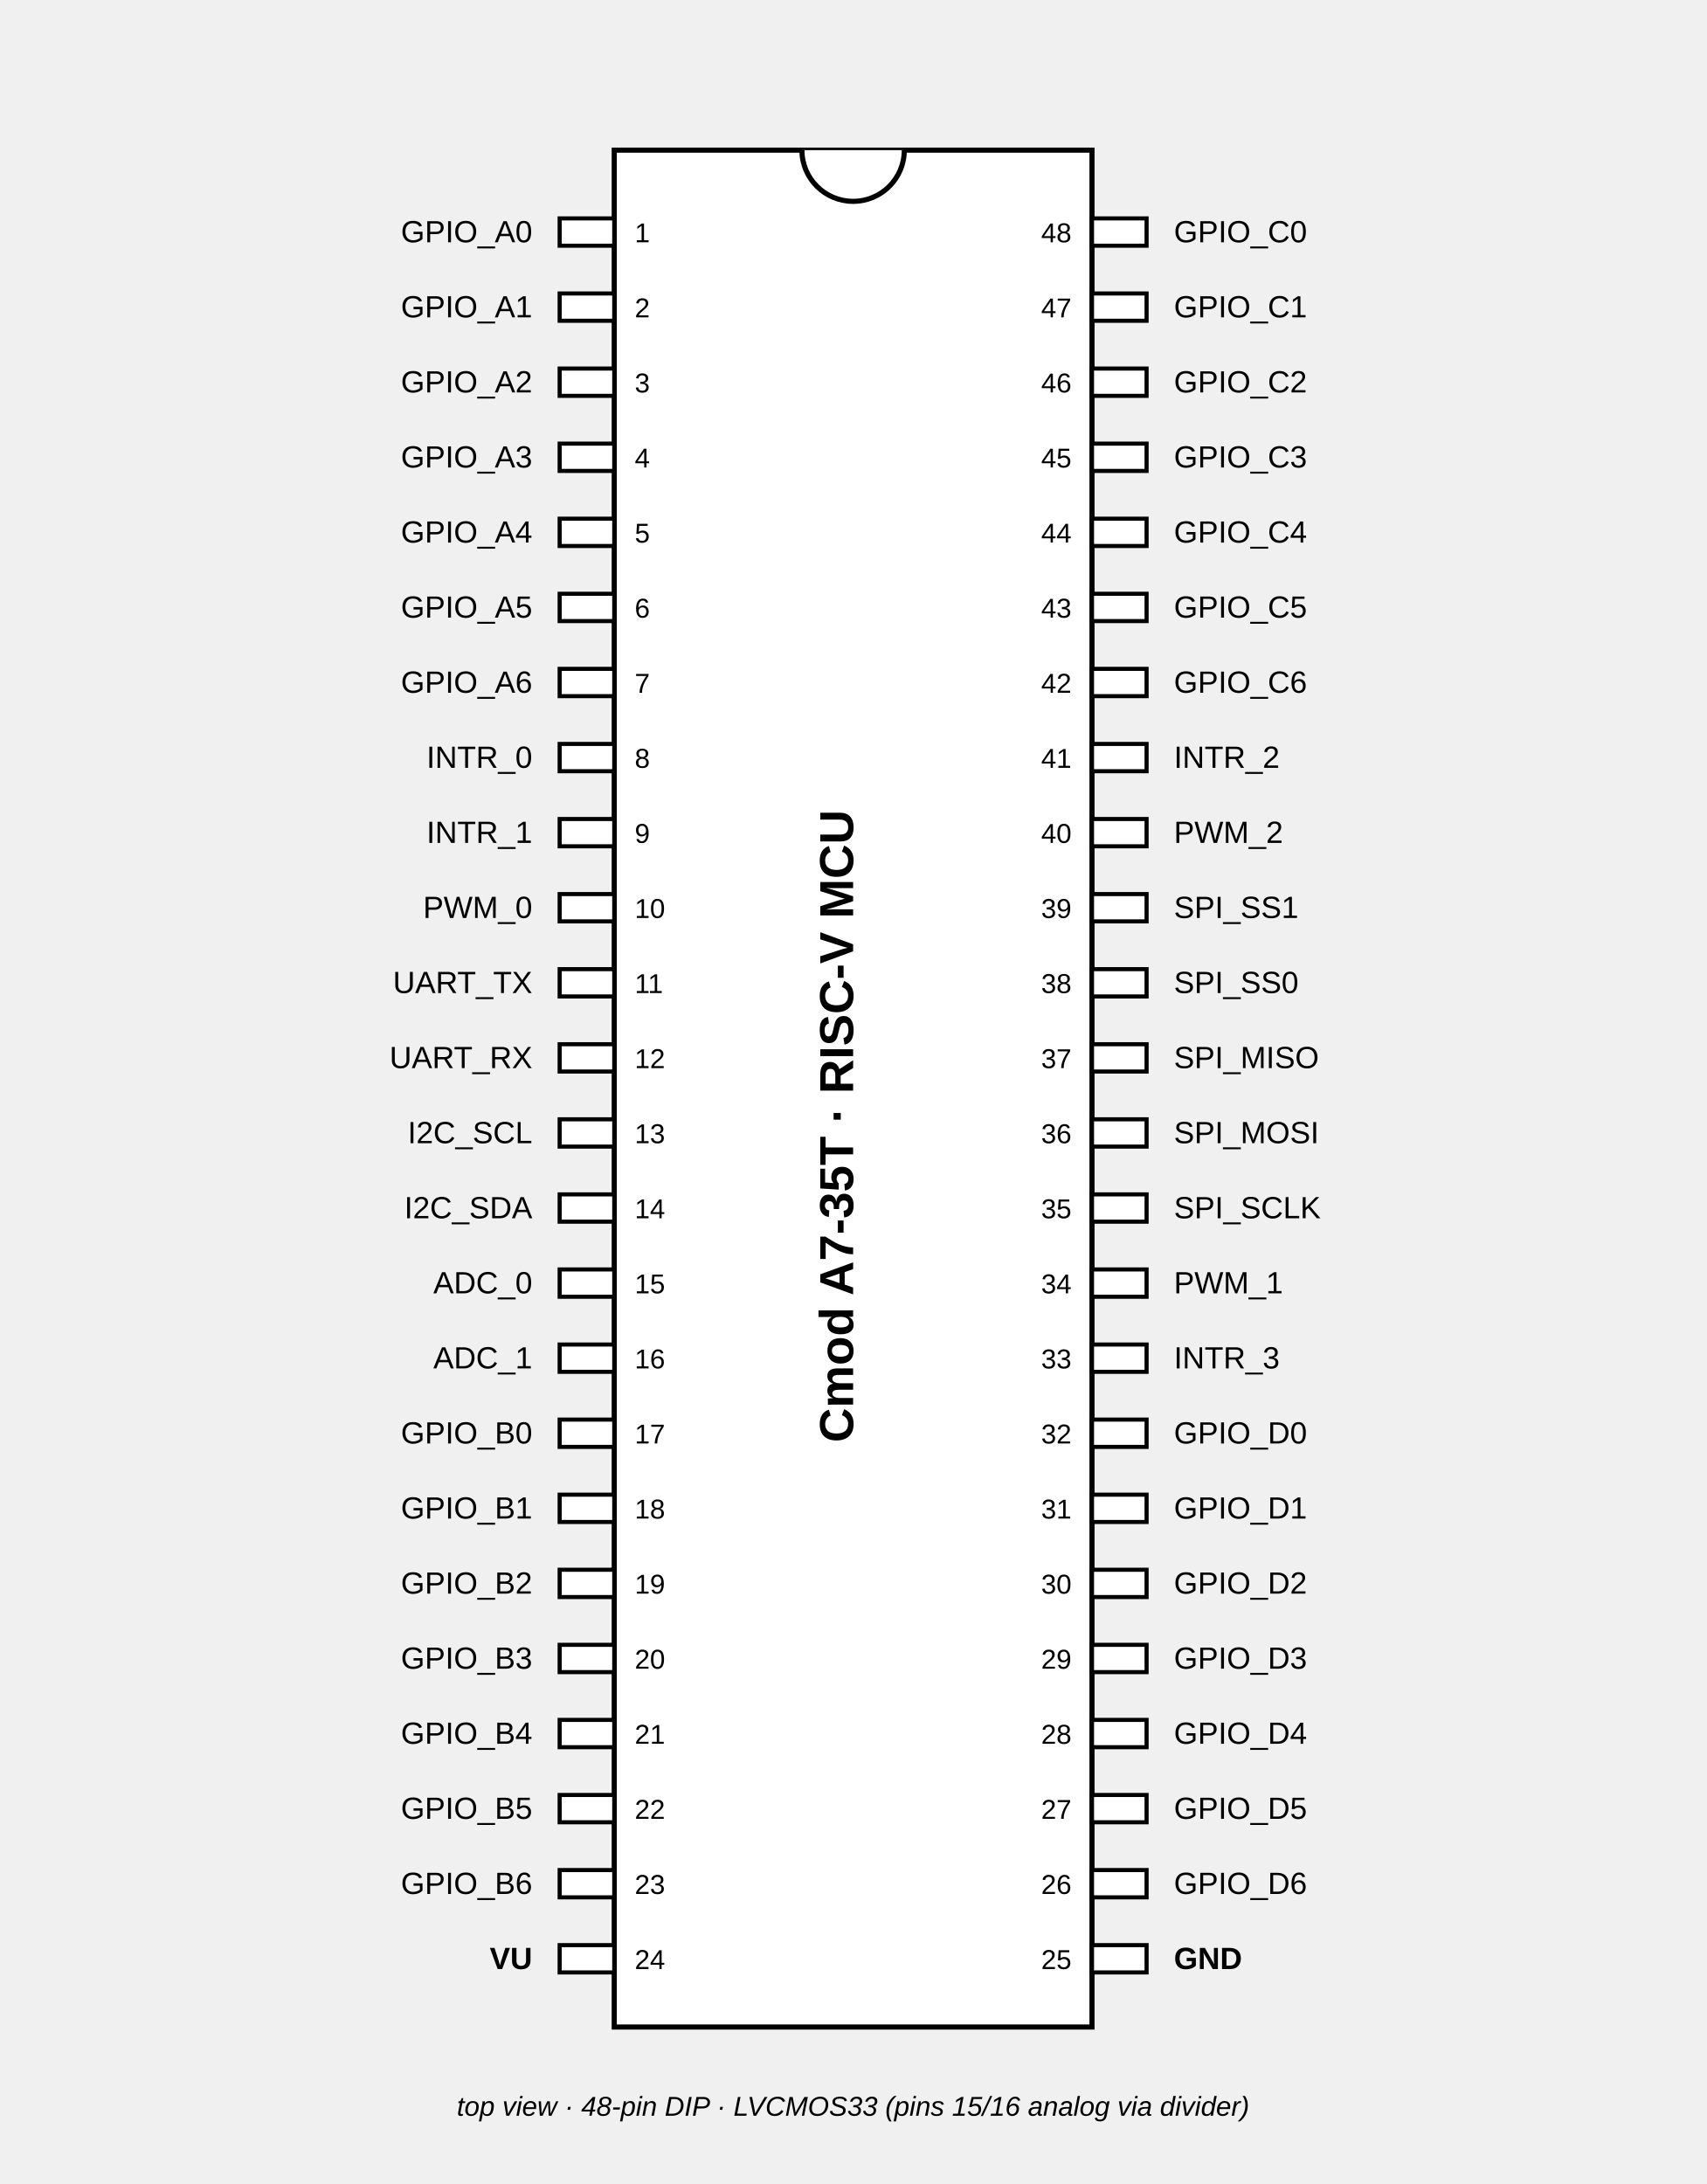
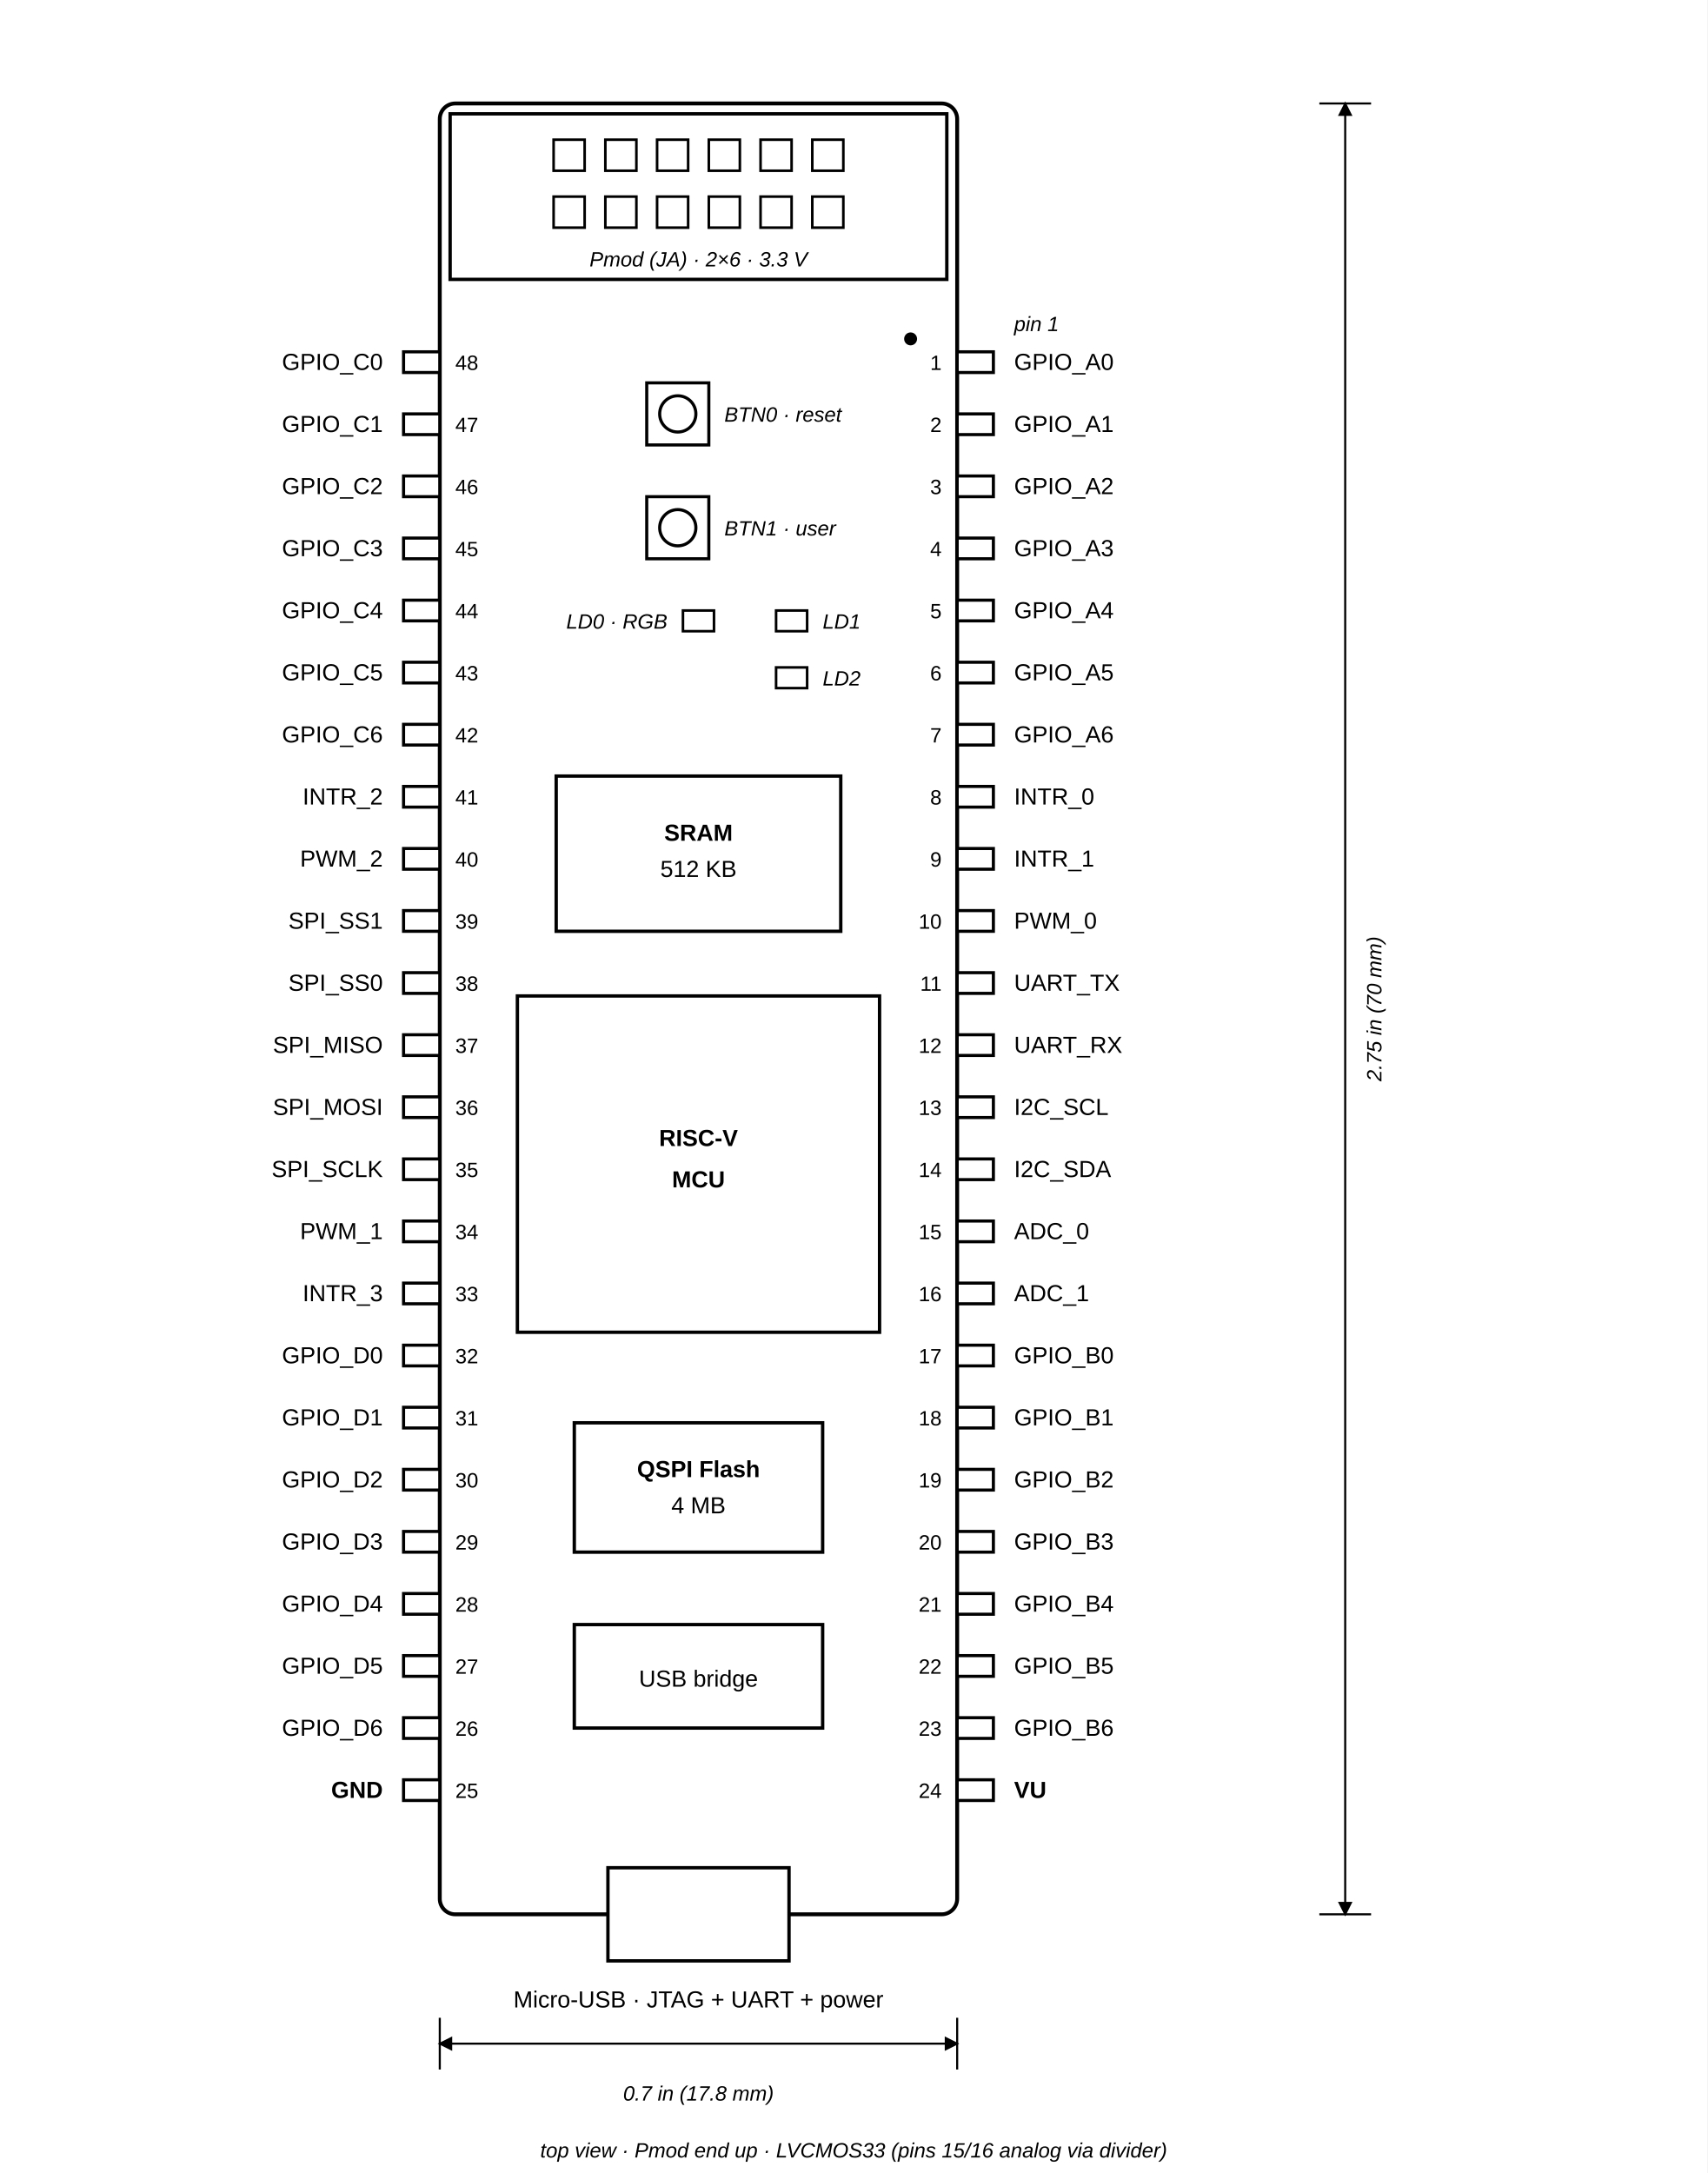
- <svg xmlns="http://www.w3.org/2000/svg" viewBox="0 0 500 640" font-family="Liberation Sans, Helvetica, Arial, sans-serif" fill="black">
-   <style>.n{font-size:8px;}.s{font-size:9px;}.sb{font-size:9px;font-weight:bold;}</style>
-   <rect x="180" y="44" width="140" height="550" fill="white" stroke="black" stroke-width="1.5" />
-   <path d="M 235,44 A 15 15 0 0 0 265,44" fill="white" stroke="black" stroke-width="1.5" />
-   <text transform="rotate(-90 250 330)" x="250" y="330" text-anchor="middle" font-size="14" font-weight="bold">Cmod A7-35T · RISC-V MCU</text>
-   <rect x="164" y="64" width="16" height="8" fill="white" stroke="black" stroke-width="1.2" />
-   <rect x="320" y="64" width="16" height="8" fill="white" stroke="black" stroke-width="1.2" />
-   <text class="n" x="186" y="71">1</text>
-   <text class="n" x="314" y="71" text-anchor="end">48</text>
-   <text class="s" x="156" y="71" text-anchor="end">GPIO_A0</text>
-   <text class="s" x="344" y="71">GPIO_C0</text>
-   <rect x="164" y="86" width="16" height="8" fill="white" stroke="black" stroke-width="1.2" />
-   <rect x="320" y="86" width="16" height="8" fill="white" stroke="black" stroke-width="1.2" />
-   <text class="n" x="186" y="93">2</text>
-   <text class="n" x="314" y="93" text-anchor="end">47</text>
-   <text class="s" x="156" y="93" text-anchor="end">GPIO_A1</text>
-   <text class="s" x="344" y="93">GPIO_C1</text>
-   <rect x="164" y="108" width="16" height="8" fill="white" stroke="black" stroke-width="1.2" />
-   <rect x="320" y="108" width="16" height="8" fill="white" stroke="black" stroke-width="1.2" />
-   <text class="n" x="186" y="115">3</text>
-   <text class="n" x="314" y="115" text-anchor="end">46</text>
-   <text class="s" x="156" y="115" text-anchor="end">GPIO_A2</text>
-   <text class="s" x="344" y="115">GPIO_C2</text>
-   <rect x="164" y="130" width="16" height="8" fill="white" stroke="black" stroke-width="1.2" />
-   <rect x="320" y="130" width="16" height="8" fill="white" stroke="black" stroke-width="1.2" />
-   <text class="n" x="186" y="137">4</text>
-   <text class="n" x="314" y="137" text-anchor="end">45</text>
-   <text class="s" x="156" y="137" text-anchor="end">GPIO_A3</text>
-   <text class="s" x="344" y="137">GPIO_C3</text>
-   <rect x="164" y="152" width="16" height="8" fill="white" stroke="black" stroke-width="1.2" />
-   <rect x="320" y="152" width="16" height="8" fill="white" stroke="black" stroke-width="1.2" />
-   <text class="n" x="186" y="159">5</text>
-   <text class="n" x="314" y="159" text-anchor="end">44</text>
-   <text class="s" x="156" y="159" text-anchor="end">GPIO_A4</text>
-   <text class="s" x="344" y="159">GPIO_C4</text>
-   <rect x="164" y="174" width="16" height="8" fill="white" stroke="black" stroke-width="1.2" />
-   <rect x="320" y="174" width="16" height="8" fill="white" stroke="black" stroke-width="1.2" />
-   <text class="n" x="186" y="181">6</text>
-   <text class="n" x="314" y="181" text-anchor="end">43</text>
-   <text class="s" x="156" y="181" text-anchor="end">GPIO_A5</text>
-   <text class="s" x="344" y="181">GPIO_C5</text>
-   <rect x="164" y="196" width="16" height="8" fill="white" stroke="black" stroke-width="1.2" />
-   <rect x="320" y="196" width="16" height="8" fill="white" stroke="black" stroke-width="1.2" />
-   <text class="n" x="186" y="203">7</text>
-   <text class="n" x="314" y="203" text-anchor="end">42</text>
-   <text class="s" x="156" y="203" text-anchor="end">GPIO_A6</text>
-   <text class="s" x="344" y="203">GPIO_C6</text>
-   <rect x="164" y="218" width="16" height="8" fill="white" stroke="black" stroke-width="1.2" />
-   <rect x="320" y="218" width="16" height="8" fill="white" stroke="black" stroke-width="1.2" />
-   <text class="n" x="186" y="225">8</text>
-   <text class="n" x="314" y="225" text-anchor="end">41</text>
-   <text class="s" x="156" y="225" text-anchor="end">INTR_0</text>
-   <text class="s" x="344" y="225">INTR_2</text>
-   <rect x="164" y="240" width="16" height="8" fill="white" stroke="black" stroke-width="1.2" />
-   <rect x="320" y="240" width="16" height="8" fill="white" stroke="black" stroke-width="1.2" />
-   <text class="n" x="186" y="247">9</text>
-   <text class="n" x="314" y="247" text-anchor="end">40</text>
-   <text class="s" x="156" y="247" text-anchor="end">INTR_1</text>
-   <text class="s" x="344" y="247">PWM_2</text>
-   <rect x="164" y="262" width="16" height="8" fill="white" stroke="black" stroke-width="1.2" />
-   <rect x="320" y="262" width="16" height="8" fill="white" stroke="black" stroke-width="1.2" />
-   <text class="n" x="186" y="269">10</text>
-   <text class="n" x="314" y="269" text-anchor="end">39</text>
-   <text class="s" x="156" y="269" text-anchor="end">PWM_0</text>
-   <text class="s" x="344" y="269">SPI_SS1</text>
-   <rect x="164" y="284" width="16" height="8" fill="white" stroke="black" stroke-width="1.2" />
-   <rect x="320" y="284" width="16" height="8" fill="white" stroke="black" stroke-width="1.2" />
-   <text class="n" x="186" y="291">11</text>
-   <text class="n" x="314" y="291" text-anchor="end">38</text>
-   <text class="s" x="156" y="291" text-anchor="end">UART_TX</text>
-   <text class="s" x="344" y="291">SPI_SS0</text>
-   <rect x="164" y="306" width="16" height="8" fill="white" stroke="black" stroke-width="1.2" />
-   <rect x="320" y="306" width="16" height="8" fill="white" stroke="black" stroke-width="1.2" />
-   <text class="n" x="186" y="313">12</text>
-   <text class="n" x="314" y="313" text-anchor="end">37</text>
-   <text class="s" x="156" y="313" text-anchor="end">UART_RX</text>
-   <text class="s" x="344" y="313">SPI_MISO</text>
-   <rect x="164" y="328" width="16" height="8" fill="white" stroke="black" stroke-width="1.2" />
-   <rect x="320" y="328" width="16" height="8" fill="white" stroke="black" stroke-width="1.2" />
-   <text class="n" x="186" y="335">13</text>
-   <text class="n" x="314" y="335" text-anchor="end">36</text>
-   <text class="s" x="156" y="335" text-anchor="end">I2C_SCL</text>
-   <text class="s" x="344" y="335">SPI_MOSI</text>
-   <rect x="164" y="350" width="16" height="8" fill="white" stroke="black" stroke-width="1.2" />
-   <rect x="320" y="350" width="16" height="8" fill="white" stroke="black" stroke-width="1.2" />
-   <text class="n" x="186" y="357">14</text>
-   <text class="n" x="314" y="357" text-anchor="end">35</text>
-   <text class="s" x="156" y="357" text-anchor="end">I2C_SDA</text>
-   <text class="s" x="344" y="357">SPI_SCLK</text>
-   <rect x="164" y="372" width="16" height="8" fill="white" stroke="black" stroke-width="1.2" />
-   <rect x="320" y="372" width="16" height="8" fill="white" stroke="black" stroke-width="1.2" />
-   <text class="n" x="186" y="379">15</text>
-   <text class="n" x="314" y="379" text-anchor="end">34</text>
-   <text class="s" x="156" y="379" text-anchor="end">ADC_0</text>
-   <text class="s" x="344" y="379">PWM_1</text>
-   <rect x="164" y="394" width="16" height="8" fill="white" stroke="black" stroke-width="1.2" />
-   <rect x="320" y="394" width="16" height="8" fill="white" stroke="black" stroke-width="1.2" />
-   <text class="n" x="186" y="401">16</text>
-   <text class="n" x="314" y="401" text-anchor="end">33</text>
-   <text class="s" x="156" y="401" text-anchor="end">ADC_1</text>
-   <text class="s" x="344" y="401">INTR_3</text>
-   <rect x="164" y="416" width="16" height="8" fill="white" stroke="black" stroke-width="1.2" />
-   <rect x="320" y="416" width="16" height="8" fill="white" stroke="black" stroke-width="1.2" />
-   <text class="n" x="186" y="423">17</text>
-   <text class="n" x="314" y="423" text-anchor="end">32</text>
-   <text class="s" x="156" y="423" text-anchor="end">GPIO_B0</text>
-   <text class="s" x="344" y="423">GPIO_D0</text>
-   <rect x="164" y="438" width="16" height="8" fill="white" stroke="black" stroke-width="1.2" />
-   <rect x="320" y="438" width="16" height="8" fill="white" stroke="black" stroke-width="1.2" />
-   <text class="n" x="186" y="445">18</text>
-   <text class="n" x="314" y="445" text-anchor="end">31</text>
-   <text class="s" x="156" y="445" text-anchor="end">GPIO_B1</text>
-   <text class="s" x="344" y="445">GPIO_D1</text>
-   <rect x="164" y="460" width="16" height="8" fill="white" stroke="black" stroke-width="1.2" />
-   <rect x="320" y="460" width="16" height="8" fill="white" stroke="black" stroke-width="1.2" />
-   <text class="n" x="186" y="467">19</text>
-   <text class="n" x="314" y="467" text-anchor="end">30</text>
-   <text class="s" x="156" y="467" text-anchor="end">GPIO_B2</text>
-   <text class="s" x="344" y="467">GPIO_D2</text>
-   <rect x="164" y="482" width="16" height="8" fill="white" stroke="black" stroke-width="1.2" />
-   <rect x="320" y="482" width="16" height="8" fill="white" stroke="black" stroke-width="1.2" />
-   <text class="n" x="186" y="489">20</text>
-   <text class="n" x="314" y="489" text-anchor="end">29</text>
-   <text class="s" x="156" y="489" text-anchor="end">GPIO_B3</text>
-   <text class="s" x="344" y="489">GPIO_D3</text>
-   <rect x="164" y="504" width="16" height="8" fill="white" stroke="black" stroke-width="1.2" />
-   <rect x="320" y="504" width="16" height="8" fill="white" stroke="black" stroke-width="1.2" />
-   <text class="n" x="186" y="511">21</text>
-   <text class="n" x="314" y="511" text-anchor="end">28</text>
-   <text class="s" x="156" y="511" text-anchor="end">GPIO_B4</text>
-   <text class="s" x="344" y="511">GPIO_D4</text>
-   <rect x="164" y="526" width="16" height="8" fill="white" stroke="black" stroke-width="1.2" />
-   <rect x="320" y="526" width="16" height="8" fill="white" stroke="black" stroke-width="1.2" />
-   <text class="n" x="186" y="533">22</text>
-   <text class="n" x="314" y="533" text-anchor="end">27</text>
-   <text class="s" x="156" y="533" text-anchor="end">GPIO_B5</text>
-   <text class="s" x="344" y="533">GPIO_D5</text>
-   <rect x="164" y="548" width="16" height="8" fill="white" stroke="black" stroke-width="1.2" />
-   <rect x="320" y="548" width="16" height="8" fill="white" stroke="black" stroke-width="1.2" />
-   <text class="n" x="186" y="555">23</text>
-   <text class="n" x="314" y="555" text-anchor="end">26</text>
-   <text class="s" x="156" y="555" text-anchor="end">GPIO_B6</text>
-   <text class="s" x="344" y="555">GPIO_D6</text>
-   <rect x="164" y="570" width="16" height="8" fill="white" stroke="black" stroke-width="1.2" />
-   <rect x="320" y="570" width="16" height="8" fill="white" stroke="black" stroke-width="1.2" />
-   <text class="n" x="186" y="577">24</text>
-   <text class="n" x="314" y="577" text-anchor="end">25</text>
-   <text class="s" x="156" y="577" text-anchor="end" font-weight="bold">VU</text>
-   <text class="s" x="344" y="577" font-weight="bold">GND</text>
-   <text class="n" x="250" y="620" text-anchor="middle" font-style="italic">top view · 48-pin DIP · LVCMOS33 (pins 15/16 analog via divider)</text>
+ <svg xmlns="http://www.w3.org/2000/svg" viewBox="0 0 660 840" font-family="Liberation Sans, Helvetica, Arial, sans-serif" fill="black">
+   <defs>
+     <marker id="da" markerWidth="7" markerHeight="7" refX="6" refY="3.5" orient="auto">
+       <path d="M0,0 L7,3.5 L0,7 z" />
+     </marker>
+     <marker id="db" markerWidth="7" markerHeight="7" refX="1" refY="3.5" orient="auto">
+       <path d="M7,0 L0,3.5 L7,7 z" />
+     </marker>
+   </defs>
+   <style>.n{font-size:8px;}.s{font-size:9px;}.t{font-size:9px;}.ti{font-size:8px;font-style:italic;}.dim{stroke:black;stroke-width:0.8;}</style>
+   <rect x="0" y="0" width="660" height="840" fill="white" />
+   <rect x="170" y="40" width="200" height="700" rx="6" fill="white" stroke="black" stroke-width="1.5" />
+   <rect x="174" y="44" width="192" height="64" fill="white" stroke="black" stroke-width="1.3" />
+   <rect x="214" y="54" width="12" height="12" fill="white" stroke="black" stroke-width="1" />
+   <rect x="234" y="54" width="12" height="12" fill="white" stroke="black" stroke-width="1" />
+   <rect x="254" y="54" width="12" height="12" fill="white" stroke="black" stroke-width="1" />
+   <rect x="274" y="54" width="12" height="12" fill="white" stroke="black" stroke-width="1" />
+   <rect x="294" y="54" width="12" height="12" fill="white" stroke="black" stroke-width="1" />
+   <rect x="314" y="54" width="12" height="12" fill="white" stroke="black" stroke-width="1" />
+   <rect x="214" y="76" width="12" height="12" fill="white" stroke="black" stroke-width="1" />
+   <rect x="234" y="76" width="12" height="12" fill="white" stroke="black" stroke-width="1" />
+   <rect x="254" y="76" width="12" height="12" fill="white" stroke="black" stroke-width="1" />
+   <rect x="274" y="76" width="12" height="12" fill="white" stroke="black" stroke-width="1" />
+   <rect x="294" y="76" width="12" height="12" fill="white" stroke="black" stroke-width="1" />
+   <rect x="314" y="76" width="12" height="12" fill="white" stroke="black" stroke-width="1" />
+   <text class="ti" x="270" y="103" text-anchor="middle">Pmod (JA) · 2×6 · 3.3 V</text>
+   <rect x="250" y="148" width="24" height="24" fill="white" stroke="black" stroke-width="1.2" />
+   <circle cx="262" cy="160" r="7" fill="white" stroke="black" stroke-width="1.2" />
+   <text class="ti" x="280" y="163">BTN0 · reset</text>
+   <rect x="250" y="192" width="24" height="24" fill="white" stroke="black" stroke-width="1.2" />
+   <circle cx="262" cy="204" r="7" fill="white" stroke="black" stroke-width="1.2" />
+   <text class="ti" x="280" y="207">BTN1 · user</text>
+   <rect x="264" y="236" width="12" height="8" fill="white" stroke="black" stroke-width="1" />
+   <text class="ti" x="258" y="243" text-anchor="end">LD0 · RGB</text>
+   <rect x="300" y="236" width="12" height="8" fill="white" stroke="black" stroke-width="1" />
+   <text class="ti" x="318" y="243">LD1</text>
+   <rect x="300" y="258" width="12" height="8" fill="white" stroke="black" stroke-width="1" />
+   <text class="ti" x="318" y="265">LD2</text>
+   <rect x="215" y="300" width="110" height="60" fill="white" stroke="black" stroke-width="1.3" />
+   <text class="t" x="270" y="325" text-anchor="middle" font-weight="bold">SRAM</text>
+   <text class="t" x="270" y="339" text-anchor="middle">512 KB</text>
+   <rect x="200" y="385" width="140" height="130" fill="white" stroke="black" stroke-width="1.3" />
+   <text class="t" x="270" y="443" text-anchor="middle" font-weight="bold" font-size="12">RISC-V</text>
+   <text class="t" x="270" y="459" text-anchor="middle" font-weight="bold" font-size="12">MCU</text>
+   <rect x="222" y="550" width="96" height="50" fill="white" stroke="black" stroke-width="1.3" />
+   <text class="t" x="270" y="571" text-anchor="middle" font-weight="bold">QSPI Flash</text>
+   <text class="t" x="270" y="585" text-anchor="middle">4 MB</text>
+   <rect x="222" y="628" width="96" height="40" fill="white" stroke="black" stroke-width="1.3" />
+   <text class="t" x="270" y="652" text-anchor="middle">USB bridge</text>
+   <rect x="235" y="722" width="70" height="36" fill="white" stroke="black" stroke-width="1.3" />
+   <text class="t" x="270" y="776" text-anchor="middle">Micro-USB · JTAG + UART + power</text>
+   <rect x="156" y="136" width="14" height="8" fill="white" stroke="black" stroke-width="1.2" />
+   <rect x="370" y="136" width="14" height="8" fill="white" stroke="black" stroke-width="1.2" />
+   <text class="n" x="176" y="143">48</text>
+   <text class="n" x="364" y="143" text-anchor="end">1</text>
+   <text class="s" x="148" y="143" text-anchor="end">GPIO_C0</text>
+   <text class="s" x="392" y="143">GPIO_A0</text>
+   <rect x="156" y="160" width="14" height="8" fill="white" stroke="black" stroke-width="1.2" />
+   <rect x="370" y="160" width="14" height="8" fill="white" stroke="black" stroke-width="1.2" />
+   <text class="n" x="176" y="167">47</text>
+   <text class="n" x="364" y="167" text-anchor="end">2</text>
+   <text class="s" x="148" y="167" text-anchor="end">GPIO_C1</text>
+   <text class="s" x="392" y="167">GPIO_A1</text>
+   <rect x="156" y="184" width="14" height="8" fill="white" stroke="black" stroke-width="1.2" />
+   <rect x="370" y="184" width="14" height="8" fill="white" stroke="black" stroke-width="1.2" />
+   <text class="n" x="176" y="191">46</text>
+   <text class="n" x="364" y="191" text-anchor="end">3</text>
+   <text class="s" x="148" y="191" text-anchor="end">GPIO_C2</text>
+   <text class="s" x="392" y="191">GPIO_A2</text>
+   <rect x="156" y="208" width="14" height="8" fill="white" stroke="black" stroke-width="1.2" />
+   <rect x="370" y="208" width="14" height="8" fill="white" stroke="black" stroke-width="1.2" />
+   <text class="n" x="176" y="215">45</text>
+   <text class="n" x="364" y="215" text-anchor="end">4</text>
+   <text class="s" x="148" y="215" text-anchor="end">GPIO_C3</text>
+   <text class="s" x="392" y="215">GPIO_A3</text>
+   <rect x="156" y="232" width="14" height="8" fill="white" stroke="black" stroke-width="1.2" />
+   <rect x="370" y="232" width="14" height="8" fill="white" stroke="black" stroke-width="1.2" />
+   <text class="n" x="176" y="239">44</text>
+   <text class="n" x="364" y="239" text-anchor="end">5</text>
+   <text class="s" x="148" y="239" text-anchor="end">GPIO_C4</text>
+   <text class="s" x="392" y="239">GPIO_A4</text>
+   <rect x="156" y="256" width="14" height="8" fill="white" stroke="black" stroke-width="1.2" />
+   <rect x="370" y="256" width="14" height="8" fill="white" stroke="black" stroke-width="1.2" />
+   <text class="n" x="176" y="263">43</text>
+   <text class="n" x="364" y="263" text-anchor="end">6</text>
+   <text class="s" x="148" y="263" text-anchor="end">GPIO_C5</text>
+   <text class="s" x="392" y="263">GPIO_A5</text>
+   <rect x="156" y="280" width="14" height="8" fill="white" stroke="black" stroke-width="1.2" />
+   <rect x="370" y="280" width="14" height="8" fill="white" stroke="black" stroke-width="1.2" />
+   <text class="n" x="176" y="287">42</text>
+   <text class="n" x="364" y="287" text-anchor="end">7</text>
+   <text class="s" x="148" y="287" text-anchor="end">GPIO_C6</text>
+   <text class="s" x="392" y="287">GPIO_A6</text>
+   <rect x="156" y="304" width="14" height="8" fill="white" stroke="black" stroke-width="1.2" />
+   <rect x="370" y="304" width="14" height="8" fill="white" stroke="black" stroke-width="1.2" />
+   <text class="n" x="176" y="311">41</text>
+   <text class="n" x="364" y="311" text-anchor="end">8</text>
+   <text class="s" x="148" y="311" text-anchor="end">INTR_2</text>
+   <text class="s" x="392" y="311">INTR_0</text>
+   <rect x="156" y="328" width="14" height="8" fill="white" stroke="black" stroke-width="1.2" />
+   <rect x="370" y="328" width="14" height="8" fill="white" stroke="black" stroke-width="1.2" />
+   <text class="n" x="176" y="335">40</text>
+   <text class="n" x="364" y="335" text-anchor="end">9</text>
+   <text class="s" x="148" y="335" text-anchor="end">PWM_2</text>
+   <text class="s" x="392" y="335">INTR_1</text>
+   <rect x="156" y="352" width="14" height="8" fill="white" stroke="black" stroke-width="1.2" />
+   <rect x="370" y="352" width="14" height="8" fill="white" stroke="black" stroke-width="1.2" />
+   <text class="n" x="176" y="359">39</text>
+   <text class="n" x="364" y="359" text-anchor="end">10</text>
+   <text class="s" x="148" y="359" text-anchor="end">SPI_SS1</text>
+   <text class="s" x="392" y="359">PWM_0</text>
+   <rect x="156" y="376" width="14" height="8" fill="white" stroke="black" stroke-width="1.2" />
+   <rect x="370" y="376" width="14" height="8" fill="white" stroke="black" stroke-width="1.2" />
+   <text class="n" x="176" y="383">38</text>
+   <text class="n" x="364" y="383" text-anchor="end">11</text>
+   <text class="s" x="148" y="383" text-anchor="end">SPI_SS0</text>
+   <text class="s" x="392" y="383">UART_TX</text>
+   <rect x="156" y="400" width="14" height="8" fill="white" stroke="black" stroke-width="1.2" />
+   <rect x="370" y="400" width="14" height="8" fill="white" stroke="black" stroke-width="1.2" />
+   <text class="n" x="176" y="407">37</text>
+   <text class="n" x="364" y="407" text-anchor="end">12</text>
+   <text class="s" x="148" y="407" text-anchor="end">SPI_MISO</text>
+   <text class="s" x="392" y="407">UART_RX</text>
+   <rect x="156" y="424" width="14" height="8" fill="white" stroke="black" stroke-width="1.2" />
+   <rect x="370" y="424" width="14" height="8" fill="white" stroke="black" stroke-width="1.2" />
+   <text class="n" x="176" y="431">36</text>
+   <text class="n" x="364" y="431" text-anchor="end">13</text>
+   <text class="s" x="148" y="431" text-anchor="end">SPI_MOSI</text>
+   <text class="s" x="392" y="431">I2C_SCL</text>
+   <rect x="156" y="448" width="14" height="8" fill="white" stroke="black" stroke-width="1.2" />
+   <rect x="370" y="448" width="14" height="8" fill="white" stroke="black" stroke-width="1.2" />
+   <text class="n" x="176" y="455">35</text>
+   <text class="n" x="364" y="455" text-anchor="end">14</text>
+   <text class="s" x="148" y="455" text-anchor="end">SPI_SCLK</text>
+   <text class="s" x="392" y="455">I2C_SDA</text>
+   <rect x="156" y="472" width="14" height="8" fill="white" stroke="black" stroke-width="1.2" />
+   <rect x="370" y="472" width="14" height="8" fill="white" stroke="black" stroke-width="1.2" />
+   <text class="n" x="176" y="479">34</text>
+   <text class="n" x="364" y="479" text-anchor="end">15</text>
+   <text class="s" x="148" y="479" text-anchor="end">PWM_1</text>
+   <text class="s" x="392" y="479">ADC_0</text>
+   <rect x="156" y="496" width="14" height="8" fill="white" stroke="black" stroke-width="1.2" />
+   <rect x="370" y="496" width="14" height="8" fill="white" stroke="black" stroke-width="1.2" />
+   <text class="n" x="176" y="503">33</text>
+   <text class="n" x="364" y="503" text-anchor="end">16</text>
+   <text class="s" x="148" y="503" text-anchor="end">INTR_3</text>
+   <text class="s" x="392" y="503">ADC_1</text>
+   <rect x="156" y="520" width="14" height="8" fill="white" stroke="black" stroke-width="1.2" />
+   <rect x="370" y="520" width="14" height="8" fill="white" stroke="black" stroke-width="1.2" />
+   <text class="n" x="176" y="527">32</text>
+   <text class="n" x="364" y="527" text-anchor="end">17</text>
+   <text class="s" x="148" y="527" text-anchor="end">GPIO_D0</text>
+   <text class="s" x="392" y="527">GPIO_B0</text>
+   <rect x="156" y="544" width="14" height="8" fill="white" stroke="black" stroke-width="1.2" />
+   <rect x="370" y="544" width="14" height="8" fill="white" stroke="black" stroke-width="1.2" />
+   <text class="n" x="176" y="551">31</text>
+   <text class="n" x="364" y="551" text-anchor="end">18</text>
+   <text class="s" x="148" y="551" text-anchor="end">GPIO_D1</text>
+   <text class="s" x="392" y="551">GPIO_B1</text>
+   <rect x="156" y="568" width="14" height="8" fill="white" stroke="black" stroke-width="1.2" />
+   <rect x="370" y="568" width="14" height="8" fill="white" stroke="black" stroke-width="1.2" />
+   <text class="n" x="176" y="575">30</text>
+   <text class="n" x="364" y="575" text-anchor="end">19</text>
+   <text class="s" x="148" y="575" text-anchor="end">GPIO_D2</text>
+   <text class="s" x="392" y="575">GPIO_B2</text>
+   <rect x="156" y="592" width="14" height="8" fill="white" stroke="black" stroke-width="1.2" />
+   <rect x="370" y="592" width="14" height="8" fill="white" stroke="black" stroke-width="1.2" />
+   <text class="n" x="176" y="599">29</text>
+   <text class="n" x="364" y="599" text-anchor="end">20</text>
+   <text class="s" x="148" y="599" text-anchor="end">GPIO_D3</text>
+   <text class="s" x="392" y="599">GPIO_B3</text>
+   <rect x="156" y="616" width="14" height="8" fill="white" stroke="black" stroke-width="1.2" />
+   <rect x="370" y="616" width="14" height="8" fill="white" stroke="black" stroke-width="1.2" />
+   <text class="n" x="176" y="623">28</text>
+   <text class="n" x="364" y="623" text-anchor="end">21</text>
+   <text class="s" x="148" y="623" text-anchor="end">GPIO_D4</text>
+   <text class="s" x="392" y="623">GPIO_B4</text>
+   <rect x="156" y="640" width="14" height="8" fill="white" stroke="black" stroke-width="1.2" />
+   <rect x="370" y="640" width="14" height="8" fill="white" stroke="black" stroke-width="1.2" />
+   <text class="n" x="176" y="647">27</text>
+   <text class="n" x="364" y="647" text-anchor="end">22</text>
+   <text class="s" x="148" y="647" text-anchor="end">GPIO_D5</text>
+   <text class="s" x="392" y="647">GPIO_B5</text>
+   <rect x="156" y="664" width="14" height="8" fill="white" stroke="black" stroke-width="1.2" />
+   <rect x="370" y="664" width="14" height="8" fill="white" stroke="black" stroke-width="1.2" />
+   <text class="n" x="176" y="671">26</text>
+   <text class="n" x="364" y="671" text-anchor="end">23</text>
+   <text class="s" x="148" y="671" text-anchor="end">GPIO_D6</text>
+   <text class="s" x="392" y="671">GPIO_B6</text>
+   <rect x="156" y="688" width="14" height="8" fill="white" stroke="black" stroke-width="1.2" />
+   <rect x="370" y="688" width="14" height="8" fill="white" stroke="black" stroke-width="1.2" />
+   <text class="n" x="176" y="695">25</text>
+   <text class="n" x="364" y="695" text-anchor="end">24</text>
+   <text class="s" x="148" y="695" text-anchor="end" font-weight="bold">GND</text>
+   <text class="s" x="392" y="695" font-weight="bold">VU</text>
+   <circle cx="352" cy="131" r="2.5" />
+   <text class="ti" x="392" y="128">pin 1</text>
+   <line class="dim" x1="520" y1="40" x2="520" y2="740" marker-start="url(#db)" marker-end="url(#da)" />
+   <line class="dim" x1="510" y1="40" x2="530" y2="40" />
+   <line class="dim" x1="510" y1="740" x2="530" y2="740" />
+   <text class="ti" x="534" y="390" transform="rotate(-90 534 390)" text-anchor="middle">2.75 in (70 mm)</text>
+   <line class="dim" x1="170" y1="790" x2="370" y2="790" marker-start="url(#db)" marker-end="url(#da)" />
+   <line class="dim" x1="170" y1="780" x2="170" y2="800" />
+   <line class="dim" x1="370" y1="780" x2="370" y2="800" />
+   <text class="ti" x="270" y="812" text-anchor="middle">0.7 in (17.8 mm)</text>
+   <text class="ti" x="330" y="834" text-anchor="middle">top view · Pmod end up · LVCMOS33 (pins 15/16 analog via divider)</text>
</svg>
